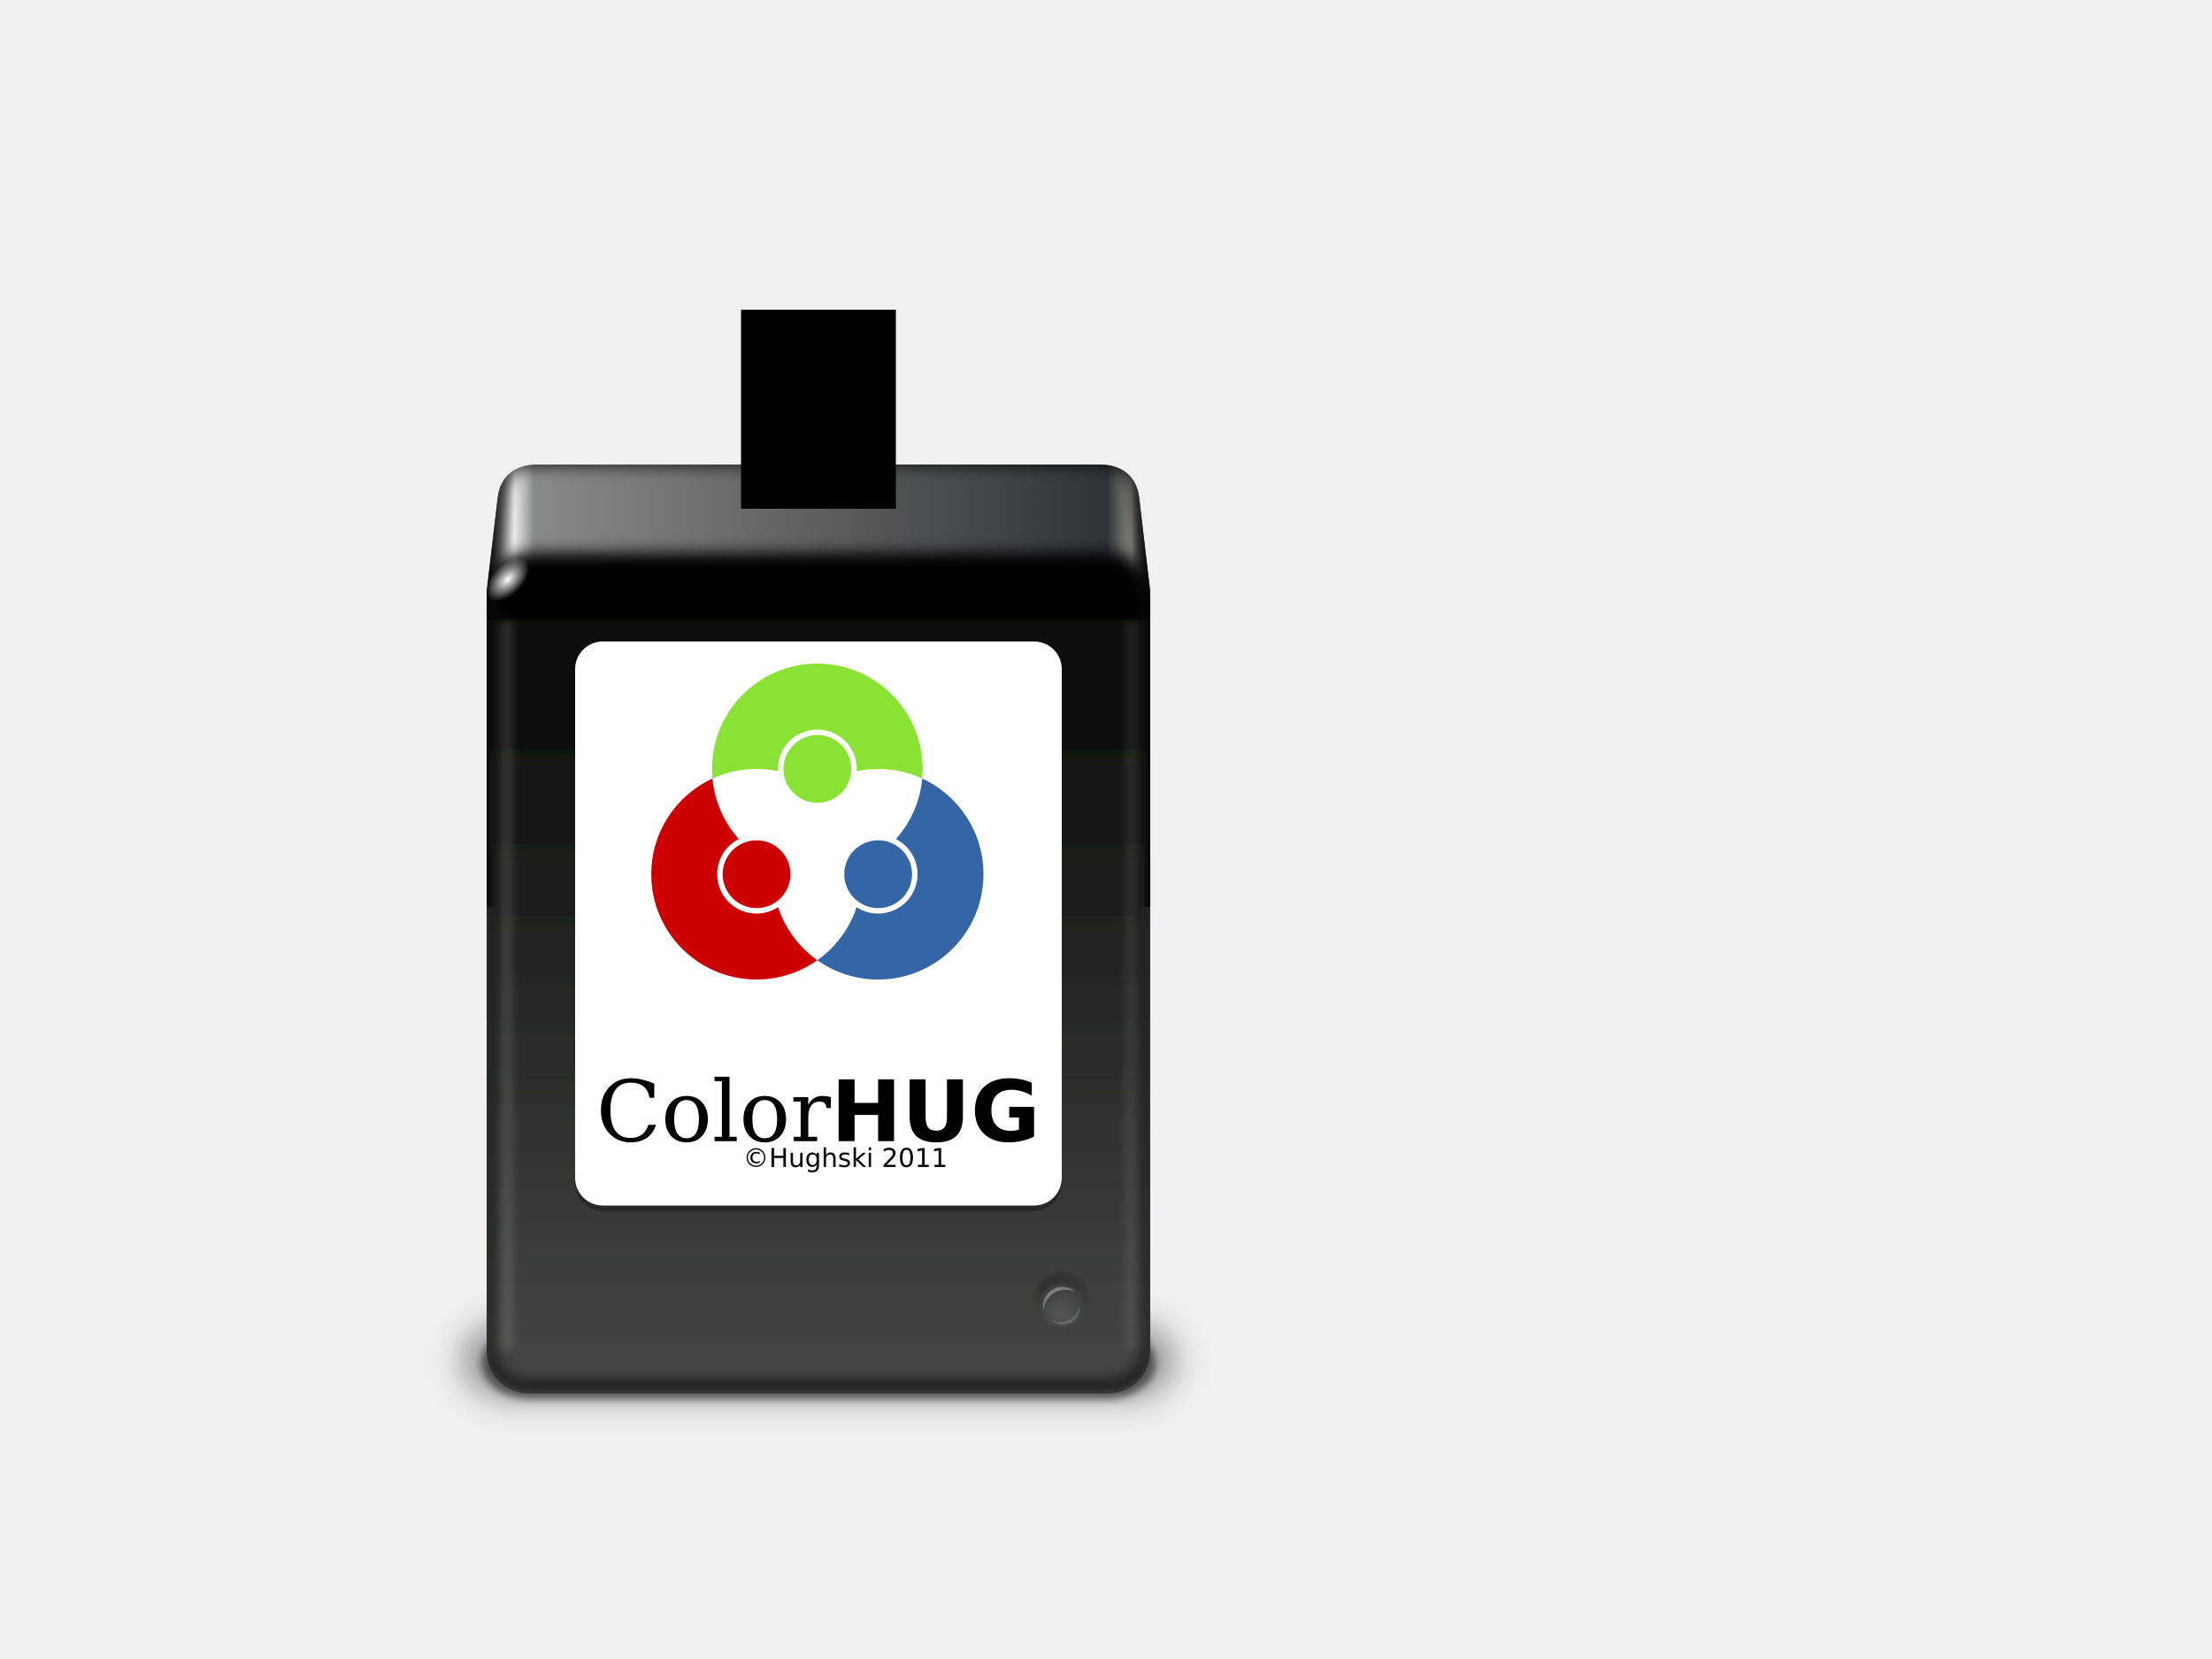
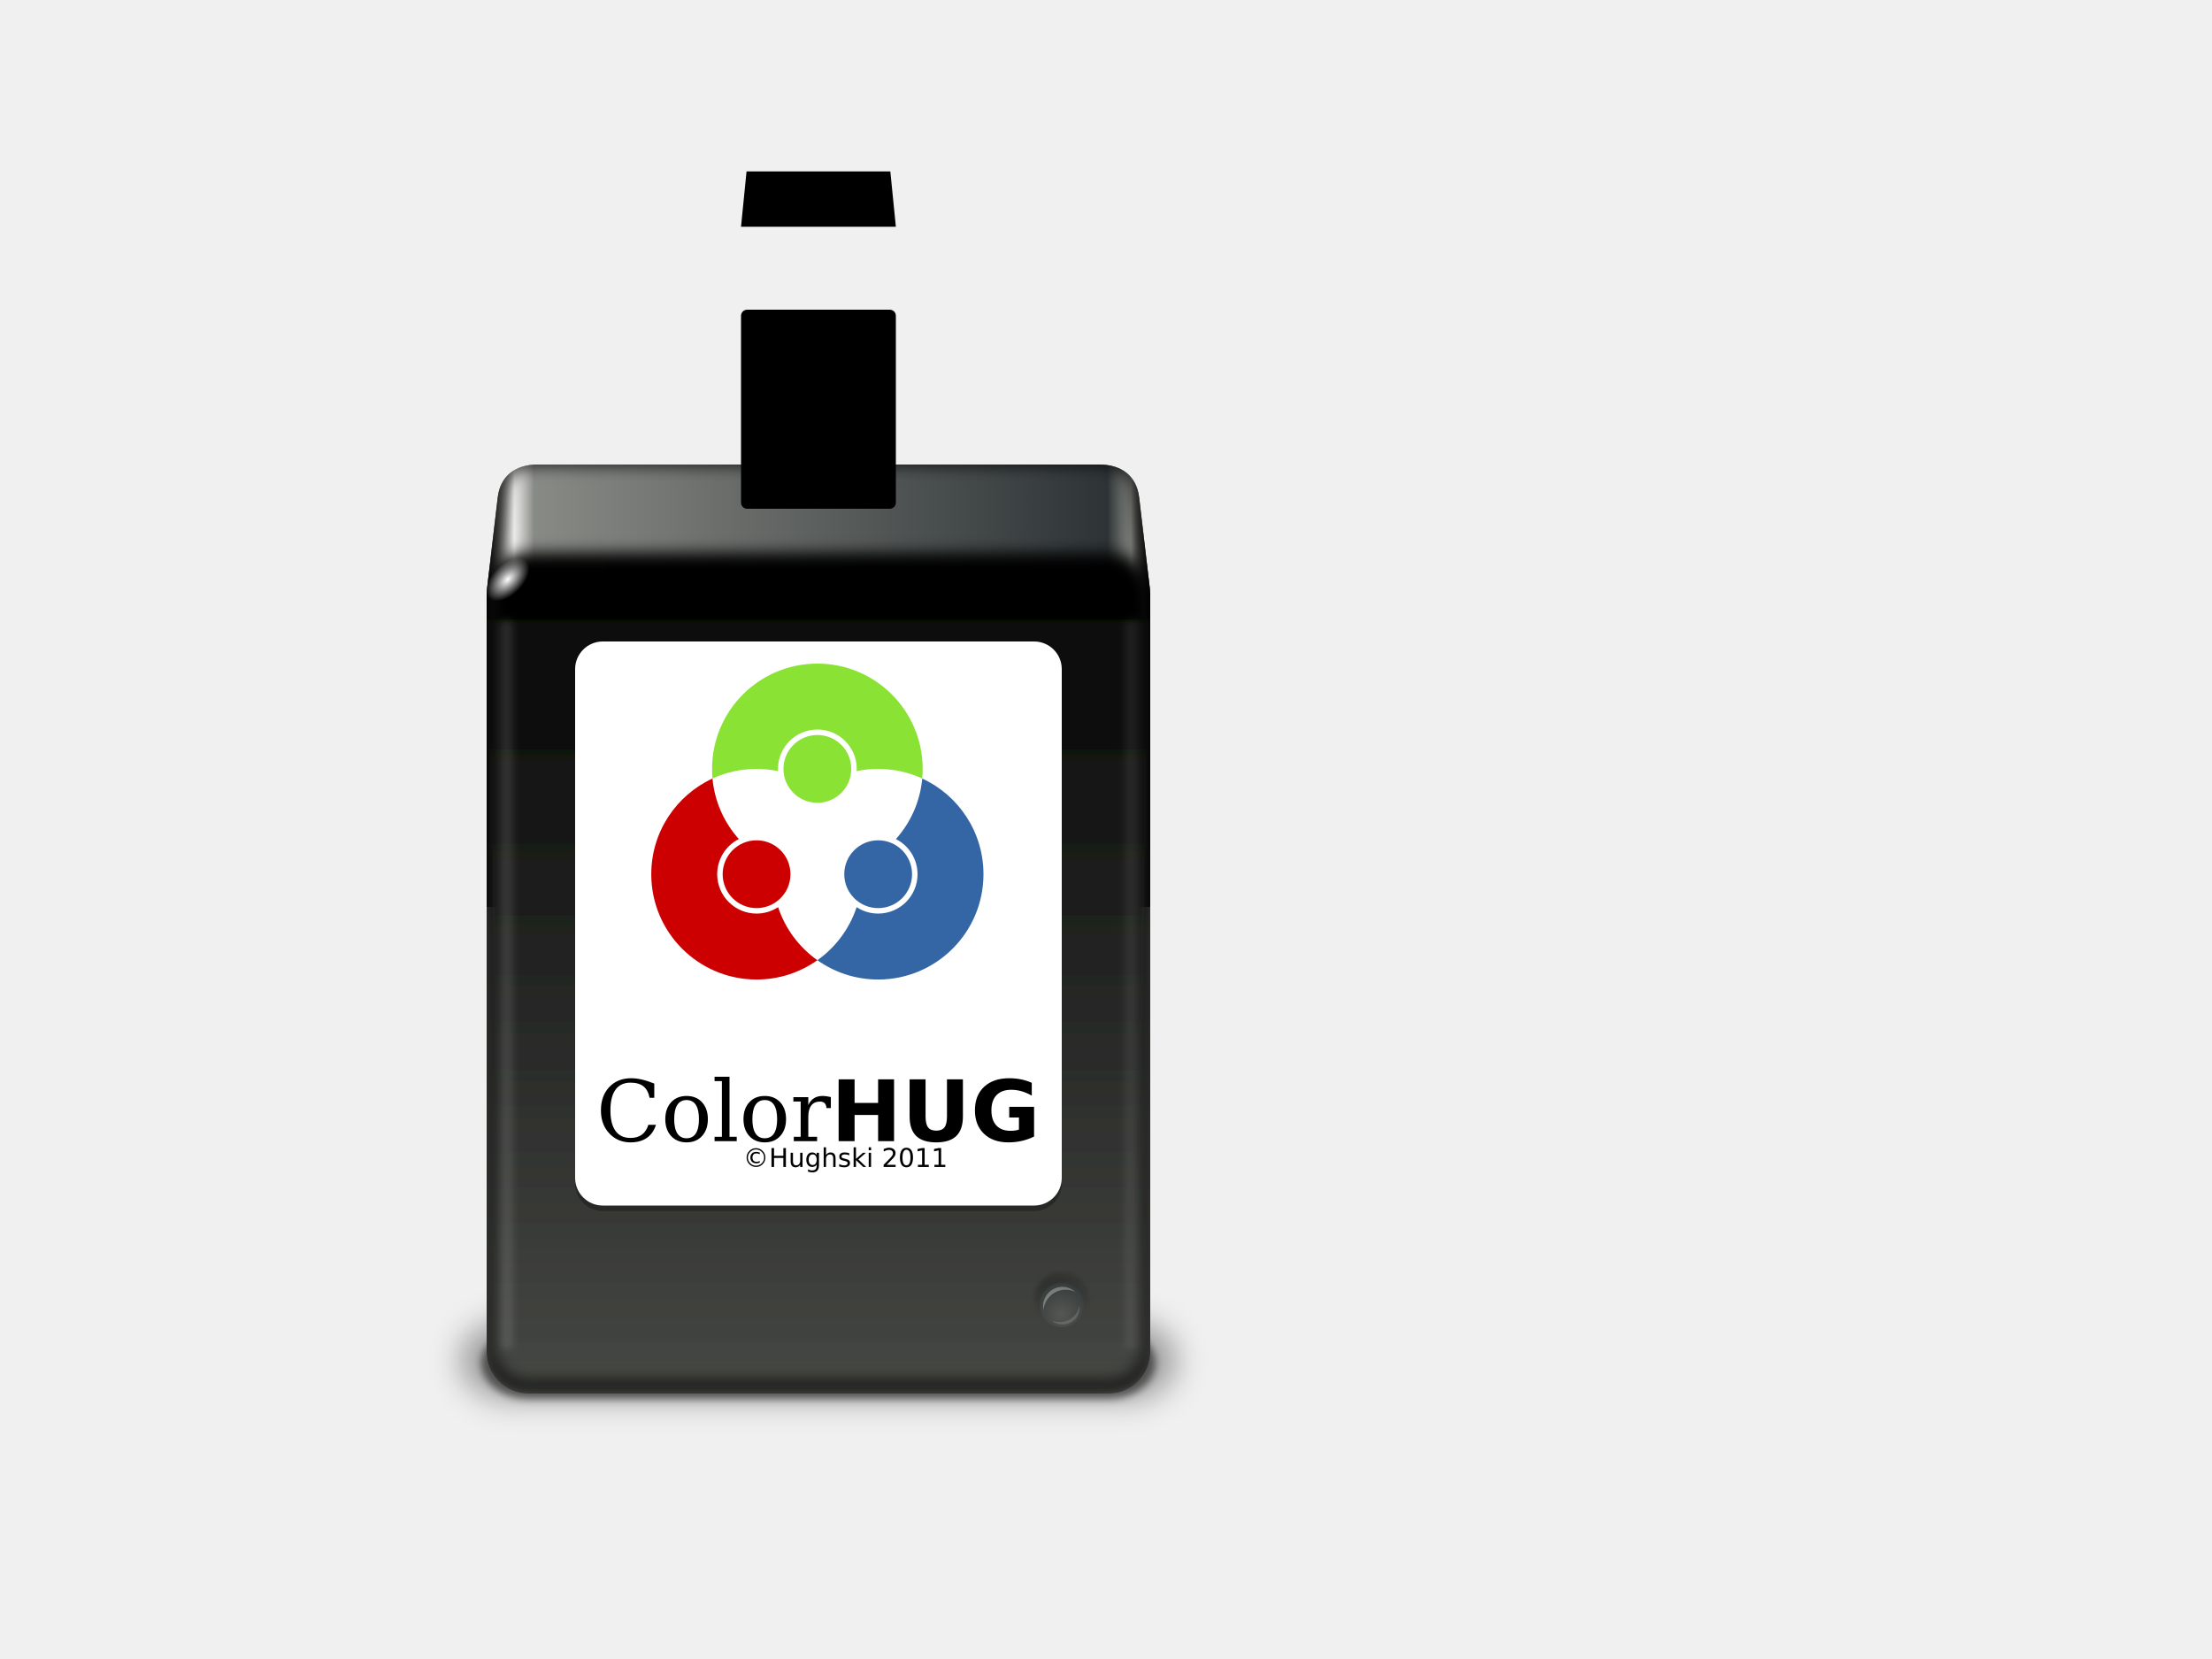
<svg xmlns="http://www.w3.org/2000/svg" xmlns:xlink="http://www.w3.org/1999/xlink" width="400" height="300" id="svg11300" version="1.0" style="display:inline;enable-background:new">
  <defs id="defs3">
    <linearGradient id="linearGradient4335">
      <stop style="stop-color:#000000;stop-opacity:1;" offset="0" id="stop4337" />
      <stop style="stop-color:#000000;stop-opacity:0;" offset="1" id="stop4339" />
    </linearGradient>
    <linearGradient id="linearGradient4213">
      <stop style="stop-color:#555753;stop-opacity:1" offset="0" id="stop4215" />
      <stop style="stop-color:#2e3436;stop-opacity:1" offset="1" id="stop4217" />
    </linearGradient>
    <linearGradient id="linearGradient4092">
      <stop style="stop-color:#000000;stop-opacity:1" offset="0" id="stop4094" />
      <stop style="stop-color:#555753;stop-opacity:1" offset="1" id="stop4096" />
    </linearGradient>
    <linearGradient id="linearGradient4084">
      <stop style="stop-color:#ffffff;stop-opacity:1;" offset="0" id="stop4086" />
      <stop style="stop-color:#ffffff;stop-opacity:0;" offset="1" id="stop4088" />
    </linearGradient>
    <linearGradient id="linearGradient4020">
      <stop style="stop-color:#000000;stop-opacity:1" offset="0" id="stop4022" />
      <stop id="stop4028" offset="0.043" style="stop-color:#eeeeec;stop-opacity:1" />
      <stop style="stop-color:#888a85;stop-opacity:1" offset="0.073" id="stop4030" />
      <stop id="stop4036" offset="0.935" style="stop-color:#2e3436;stop-opacity:1" />
      <stop id="stop4032" offset="0.971" style="stop-color:#888a85;stop-opacity:1" />
      <stop style="stop-color:#000000;stop-opacity:1" offset="1" id="stop4024" />
    </linearGradient>
    <clipPath clipPathUnits="userSpaceOnUse" id="clipPath3956">
      <path id="path3958" d="m 97.25,84 c -4.016,0 -6.781,2 -7.25,6 l -1.938,16.5 0,0.062 C 88.025,106.868 88,107.184 88,107.5 l 0,56.5 0,80.5 c 0,4.155 3.345,7.5 7.5,7.5 l 105,0 c 4.155,0 7.5,-3.345 7.5,-7.5 l 0,-80.5 0,-56.5 c 0,-0.316 -0.025,-0.632 -0.062,-0.938 l 0,-0.062 L 206,90 c -0.469,-4 -3.233,-6 -7.25,-6 l -101.5,0 z" style="color:#000000;fill:none;stroke:#000000;stroke-width:2;marker:none;visibility:visible;display:inline;overflow:visible;enable-background:accumulate" />
    </clipPath>
    <filter id="filter3964">
      <feGaussianBlur stdDeviation="1.44" id="feGaussianBlur3966" />
    </filter>
    <filter id="filter4008">
      <feGaussianBlur stdDeviation="1.36" id="feGaussianBlur4010" />
    </filter>
    <linearGradient xlink:href="#linearGradient4020" id="linearGradient4026" x1="87.827" y1="90" x2="208.048" y2="90" gradientUnits="userSpaceOnUse" />
    <radialGradient xlink:href="#linearGradient4084" id="radialGradient4090" cx="92.688" cy="106.438" fx="92.688" fy="106.438" r="2.438" gradientUnits="userSpaceOnUse" />
    <linearGradient xlink:href="#linearGradient4092" id="linearGradient4098" x1="150.709" y1="98.195" x2="150.709" y2="284.636" gradientUnits="userSpaceOnUse" />
    <filter id="filter4148">
      <feGaussianBlur stdDeviation="0.381" id="feGaussianBlur4150" />
    </filter>
    <radialGradient xlink:href="#linearGradient4213" id="radialGradient4219" cx="193.845" cy="241.227" fx="193.845" fy="241.227" r="5.875" gradientUnits="userSpaceOnUse" gradientTransform="matrix(1.766655,0,0,1.766655,-148.5554,-185.8258)" />
    <filter id="filter4273" x="-0.013" width="1.026" y="-0.124" height="1.248">
      <feGaussianBlur stdDeviation="0.673" id="feGaussianBlur4275" />
    </filter>
    <filter id="filter4325" x="-0.048" width="1.096" y="-0.45" height="1.9">
      <feGaussianBlur stdDeviation="2.439" id="feGaussianBlur4327" />
    </filter>
    <radialGradient xlink:href="#linearGradient4335" id="radialGradient4341" cx="191.572" cy="235.15" fx="191.572" fy="235.15" r="6.653" gradientUnits="userSpaceOnUse" gradientTransform="matrix(2.082972,6.0565865e-7,-2.9216155e-7,1.004798,-207.4677,-1.128323)" />
    <filter id="filter3838" x="-0.697" width="2.394" y="-0.012" height="1.024">
      <feGaussianBlur stdDeviation="0.672" id="feGaussianBlur3840" />
    </filter>
    <filter color-interpolation-filters="sRGB" id="filter3838-4" x="-0.697" width="2.394" y="-0.012" height="1.024">
      <feGaussianBlur stdDeviation="0.672" id="feGaussianBlur3840-6" />
    </filter>
  </defs>
  <g style="display:inline" id="layer1">
    <g id="layer2" style="display:none">
      <rect style="fill:#eeeeec;fill-opacity:1;fill-rule:nonzero;stroke:none;stroke-width:2;marker:none;visibility:visible;display:inline;overflow:visible;enable-background:accumulate" id="rect6284" width="48" height="48" x="296.062" y="51.996" />
      <rect y="127.996" x="303" height="32" width="32" id="rect6592" style="fill:#eeeeec;fill-opacity:1;fill-rule:nonzero;stroke:none;stroke-width:2;marker:none;visibility:visible;display:inline;overflow:visible;enable-background:accumulate" />
      <rect y="178" x="302" height="24" width="24" id="rect5028" style="fill:#ffffff;fill-opacity:1;fill-rule:nonzero;stroke:none;stroke-width:2;marker:none;visibility:visible;display:inline;overflow:visible;enable-background:accumulate" />
      <rect y="221" x="303" height="16" width="16" id="rect6833" style="fill:#eeeeec;fill-opacity:1;fill-rule:nonzero;stroke:none;stroke-width:2;marker:none;visibility:visible;display:inline;overflow:visible;enable-background:accumulate" />
      <rect style="fill:#eeeeec;fill-opacity:1;fill-rule:nonzero;stroke:none;stroke-width:2;marker:none;visibility:visible;display:inline;overflow:visible;enable-background:accumulate" id="rect6749" width="22" height="22" x="303" y="179.059" />
      <text id="context" style="font-size:18px;font-style:normal;font-variant:normal;font-weight:normal;font-stretch:normal;fill:#000000;fill-opacity:1;stroke:none;display:inline;enable-background:new;font-family:DejaVu Sans;-inkscape-font-specification:DejaVu Sans" x="31.871" xml:space="preserve" y="18.86">
        <tspan id="tspan2716" x="31.871" y="18.86" style="font-style:normal;font-variant:normal;font-weight:normal;font-stretch:normal;font-family:DejaVu Sans;-inkscape-font-specification:DejaVu Sans">context</tspan>
      </text>
      <text id="icon-name" style="font-size:18px;font-style:normal;font-variant:normal;font-weight:bold;font-stretch:normal;text-align:start;line-height:125%;writing-mode:lr-tb;text-anchor:start;fill:#000000;fill-opacity:1;stroke:none;display:inline;enable-background:new;font-family:DejaVu Sans;-inkscape-font-specification:DejaVu Sans Bold" x="302.871" xml:space="preserve" y="18.86">
        <tspan id="tspan3023" x="302.871" y="18.86" style="font-size:18px;font-style:normal;font-variant:normal;font-weight:bold;font-stretch:normal;font-family:DejaVu Sans;-inkscape-font-specification:DejaVu Sans Bold">name</tspan>
      </text>
      <rect y="32" x="20" height="256" width="256" id="rect6282" style="fill:#eeeeec;fill-opacity:1;fill-rule:nonzero;stroke:none;stroke-width:2;marker:none;visibility:visible;display:inline;overflow:visible;enable-background:accumulate" />
    </g>
    <g id="layer4" style="display:inline">
      <g id="g6154" style="fill:#ffffff" transform="matrix(1.25,0,0,1.25,-78,-47.25)" />
    </g>
    <g id="layer5" style="display:inline">
      <g id="g8198" transform="matrix(5.092804,0,0,2.238878,20.30169,129.4805)" style="opacity:0.4" />
      <g id="g8230" style="display:inline" transform="matrix(4.889087,0,0,4.889087,322.0604,251.8199)" />
      <path style="opacity:0.35;fill:none;stroke:#ffffff;stroke-width:1;stroke-linecap:butt;stroke-linejoin:miter;stroke-miterlimit:4;stroke-opacity:1;stroke-dasharray:none;stroke-dashoffset:0;marker:none;visibility:visible;display:inline;overflow:visible;enable-background:accumulate" id="path5171-2" d="m 711.969,228 c -1.908,1e-5 -3.497,0.758 -4.469,1.719 l 0,1.781 9,0 0,-1.75 c -0.966,-0.987 -2.591,-1.75 -4.531,-1.75 z" transform="translate(-7.8685593e-7,2.029528e-6)" />
      <rect style="opacity:0.332;color:#000000;fill:#000000;fill-opacity:1;fill-rule:nonzero;stroke:none;stroke-width:2;marker:none;visibility:visible;display:inline;overflow:visible;filter:url(#filter4325);enable-background:accumulate" id="rect4239-7" width="121.873" height="13.006" x="87.064" y="240" rx="8.687" ry="6.503" transform="matrix(1.066791,0,0,1.133087,-9.885143,-33.30946)" />
      <rect style="opacity:0.516;color:#000000;fill:#000000;fill-opacity:1;fill-rule:nonzero;stroke:none;stroke-width:2;marker:none;visibility:visible;display:inline;overflow:visible;enable-background:accumulate;filter:url(#filter4273)" id="rect4239" width="121.873" height="13.006" x="87.064" y="240" rx="8.687" ry="6.503" />
      <g id="g3933" clip-path="url(#clipPath3956)">
        <path style="color:#000000;fill:#888a85;fill-opacity:1;fill-rule:nonzero;stroke:none;stroke-width:2;marker:none;visibility:visible;display:inline;overflow:visible;enable-background:accumulate" d="m 97.25,84 c -4.016,0 -6.781,2 -7.25,6 l -1.938,16.5 0,0.062 C 88.025,106.868 88,107.184 88,107.5 l 0,56.5 0,80.5 c 0,4.155 3.345,7.5 7.5,7.5 l 105,0 c 4.155,0 7.5,-3.345 7.5,-7.5 l 0,-80.5 0,-56.5 c 0,-0.316 -0.025,-0.632 -0.062,-0.938 l 0,-0.062 L 206,90 c -0.469,-4 -3.233,-6 -7.25,-6 l -101.5,0 z" id="rect3003-6-3-9" />
        <path id="rect3003-6-3" d="M 97.25,84 C 93.234,84 90.469,86 90,90 L 88.062,106.562 88,107.5 l 0,56.5 120,0 0,-56.5 -0.062,-0.938 L 206,90 c -0.469,-4 -3.233,-6 -7.25,-6 l -101.5,0 z" style="color:#000000;fill:url(#linearGradient4026);fill-opacity:1;fill-rule:nonzero;stroke:none;stroke-width:2;marker:none;visibility:visible;display:inline;overflow:visible;enable-background:accumulate" />
        <rect ry="7.5" rx="7.5" y="100" x="88" height="152" width="120" id="rect3003" style="color:#000000;fill:url(#linearGradient4098);fill-opacity:1;fill-rule:nonzero;stroke:none;stroke-width:2;marker:none;visibility:visible;display:inline;overflow:visible;enable-background:accumulate;filter:url(#filter4008)" />
        <path id="rect3003-7" d="m 97.25,83 c -4.016,0 -6.781,2 -7.25,6 l -1.938,17.5 0,0.062 C 88.025,106.868 88,107.184 88,107.5 l 0,56.5 0,79.5 c 0,4.155 3.345,7.5 7.5,7.5 l 105,0 c 4.155,0 7.5,-3.345 7.5,-7.5 l 0,-79.5 0,-56.5 c 0,-0.316 -0.025,-0.632 -0.062,-0.938 l 0,-0.062 L 206,89 c -0.469,-4 -3.233,-6 -7.25,-6 z" style="color:#000000;fill:none;stroke:#000000;stroke-width:2;marker:none;visibility:visible;display:inline;overflow:visible;filter:url(#filter3964);enable-background:accumulate" />
      </g>
      <rect ry="5" rx="5" y="117" x="104" height="102" width="88" id="rect3036-5" style="color:#000000;fill:#000000;fill-opacity:1;fill-rule:nonzero;stroke:none;stroke-width:2;marker:none;visibility:visible;display:inline;overflow:visible;enable-background:accumulate;opacity:0.282" />
      <g id="g3038">
        <rect ry="5" rx="5" y="116" x="104" height="102" width="88" id="rect3036" style="color:#000000;fill:#ffffff;fill-opacity:1;fill-rule:nonzero;stroke:none;stroke-width:2;marker:none;visibility:visible;display:inline;overflow:visible;enable-background:accumulate" />
        <g id="g3010" style="display:inline" transform="matrix(0.1278045,0,0,0.1278045,101.7965,95.54137)">
          <g id="g3513" transform="matrix(0.726829,0,0,0.726829,98.3415,113.332)">
            <path id="path2996-8-8-7" d="M 564.156,331.125 C 560.067,376.197 541.385,417.054 512.875,448.938 537.859,461.566 555,487.467 555,517.375 555,559.704 520.673,594 478.344,594 c -15.487,0 -29.884,-4.601 -41.938,-12.5 -13.849,42.093 -40.94,78.181 -76.375,103.281 33.427,23.667 74.239,37.594 118.312,37.594 113.218,0 205,-91.782 205,-205 0,-82.582 -48.825,-153.776 -119.188,-186.25 z" style="color:#000000;fill:#3465a4;fill-opacity:1;fill-rule:nonzero;stroke:none;stroke-width:2;marker:none;visibility:visible;display:inline;overflow:visible;enable-background:accumulate" />
            <path id="path2996-4" d="m 360,107.375 c -113.218,0 -205,91.782 -205,205 0,6.33 0.313,12.566 0.875,18.75 26.096,-12.039 55.156,-18.75 85.781,-18.75 14.341,0 28.336,1.48 41.844,4.281 -0.078,-1.421 -0.156,-2.841 -0.156,-4.281 0,-42.329 34.327,-76.656 76.656,-76.656 42.329,0 76.656,34.327 76.656,76.656 0,1.44 -0.078,2.861 -0.156,4.281 13.508,-2.801 27.503,-4.281 41.844,-4.281 30.625,0 59.685,6.711 85.781,18.75 0.562,-6.184 0.875,-12.42 0.875,-18.75 0,-113.218 -91.782,-205 -205,-205 z" style="color:#000000;fill:#8ae234;fill-opacity:1;fill-rule:nonzero;stroke:none;stroke-width:2;marker:none;visibility:visible;display:inline;overflow:visible;enable-background:accumulate" />
            <path id="path2996-8-8-8-6" d="m 155.844,331.125 c -70.362,32.474 -119.188,103.668 -119.188,186.25 0,113.218 91.782,205 205,205 44.074,0 84.886,-13.926 118.312,-37.594 C 324.534,659.681 297.443,623.593 283.594,581.5 271.541,589.399 257.143,594 241.656,594 199.327,594 165,559.704 165,517.375 c 0,-29.908 17.141,-55.809 42.125,-68.438 -28.51,-31.884 -47.192,-72.74 -51.281,-117.812 z" style="color:#000000;fill:#cc0000;fill-opacity:1;fill-rule:nonzero;stroke:none;stroke-width:2;marker:none;visibility:visible;display:inline;overflow:visible;enable-background:accumulate" />
            <path transform="matrix(0.338462,0,0,0.338462,358.203,406.563)" d="m 550,327.362 c 0,107.696 -87.304,195 -195,195 -107.696,0 -195,-87.304 -195,-195 0,-107.696 87.304,-195 195,-195 107.696,0 195,87.304 195,195 z" id="path2996-8-8-1" style="color:#000000;fill:#3465a4;fill-opacity:1;fill-rule:nonzero;stroke:none;stroke-width:2;marker:none;visibility:visible;display:inline;overflow:visible;enable-background:accumulate" />
            <path transform="matrix(0.338462,0,0,0.338462,239.846,201.563)" d="m 550,327.362 c 0,107.696 -87.304,195 -195,195 -107.696,0 -195,-87.304 -195,-195 0,-107.696 87.304,-195 195,-195 107.696,0 195,87.304 195,195 z" id="path2996-8-8-1-5" style="color:#000000;fill:#8ae234;fill-opacity:1;fill-rule:nonzero;stroke:none;stroke-width:2;marker:none;visibility:visible;display:inline;overflow:visible;enable-background:accumulate" />
            <path transform="matrix(0.338462,0,0,0.338462,121.489,406.563)" d="m 550,327.362 c 0,107.696 -87.304,195 -195,195 -107.696,0 -195,-87.304 -195,-195 0,-107.696 87.304,-195 195,-195 107.696,0 195,87.304 195,195 z" id="path2996-8-8-1-5-7" style="color:#000000;fill:#cc0000;fill-opacity:1;fill-rule:nonzero;stroke:none;stroke-width:2;marker:none;visibility:visible;display:inline;overflow:visible;enable-background:accumulate" />
          </g>
          <text xml:space="preserve" style="font-size:120px;font-style:normal;font-variant:normal;font-weight:normal;font-stretch:normal;line-height:125%;letter-spacing:0px;word-spacing:0px;fill:#000000;fill-opacity:1;stroke:none;font-family:DejaVu Serif;-inkscape-font-specification:DejaVu Serif" x="47.028" y="867.099" id="text3468">
            <tspan id="tspan3470" x="47.028" y="867.099" style="font-size:120px;font-weight:normal;fill:#000000;-inkscape-font-specification:DejaVu Serif">Color<tspan style="font-style:normal;font-variant:normal;font-weight:bold;font-stretch:normal;fill:#000000;font-family:DejaVu Sans;-inkscape-font-specification:DejaVu Sans Bold" id="tspan3476">HUG</tspan>
            </tspan>
          </text>
          <text xml:space="preserve" style="font-size:36.681px;font-style:normal;font-weight:normal;text-align:end;line-height:125%;letter-spacing:0px;word-spacing:0px;text-anchor:end;fill:#000000;fill-opacity:1;stroke:none;display:inline;font-family:DejaVu Sans;-inkscape-font-specification:DejaVu Sans" x="672.671" y="903.595" id="text3991-0-1-3">
            <tspan x="672.671" y="903.595" style="font-size:36.681px;font-style:normal;font-variant:normal;font-weight:normal;font-stretch:normal;text-align:end;line-height:125%;writing-mode:lr-tb;text-anchor:end;fill:#000000;font-family:DejaVu Sans;-inkscape-font-specification:DejaVu Sans" id="tspan4016-2-8">©Hughski 2011</tspan>
          </text>
        </g>
      </g>
      <path style="color:#000000;fill:url(#radialGradient4090);fill-opacity:1;fill-rule:nonzero;stroke:none;stroke-width:2;marker:none;visibility:visible;display:inline;overflow:visible;enable-background:accumulate" id="path4082" d="m 95.125,106.438 a 2.438,2.438 0 1 1 -4.875,0 2.438,2.438 0 1 1 4.875,0 z" transform="matrix(1.395498,-1.395498,0.8050951,0.8050951,-123.225,148.4342)" />
      <g id="g4329">
        <path transform="matrix(0.8510638,0,0,0.8510638,26.89362,32.44681)" d="m 199.875,238 a 5.875,5.875 0 1 1 -11.75,0 5.875,5.875 0 1 1 11.75,0 z" id="path4124" style="color:#000000;fill:url(#radialGradient4341);fill-opacity:1;fill-rule:nonzero;stroke:none;stroke-width:2;marker:none;visibility:visible;display:inline;overflow:visible;filter:url(#filter4148);enable-background:accumulate;opacity:0.237" />
        <path transform="matrix(0.6808511,0,0,0.6808511,59.9149,73.95745)" d="m 199.875,238 a 5.875,5.875 0 1 1 -11.75,0 5.875,5.875 0 1 1 11.75,0 z" id="path4124-0" style="color:#000000;fill:url(#radialGradient4219);fill-opacity:1;fill-rule:nonzero;stroke:none;stroke-width:2;marker:none;visibility:visible;display:inline;overflow:visible;enable-background:accumulate" />
        <path id="path4124-0-5" d="m 192.111,232.703 c -1.925,0 -3.486,1.571 -3.486,3.509 0,0.242 0.026,0.466 0.072,0.694 0.2,-2.073 1.919,-3.691 4.031,-3.691 0.608,0 1.188,0.161 1.707,0.402 -0.618,-0.561 -1.426,-0.914 -2.324,-0.914 z" style="opacity:0.401;color:#000000;fill:#d3d7cf;fill-opacity:1;fill-rule:nonzero;stroke:none;stroke-width:2;marker:none;visibility:visible;display:inline;overflow:visible;enable-background:accumulate" />
        <path id="path4124-0-5-4" d="m 192.146,239.5 c 1.696,0 3.07,-1.291 3.07,-2.883 0,-0.199 -0.023,-0.383 -0.064,-0.571 -0.176,1.703 -1.69,3.033 -3.55,3.033 -0.536,0 -1.047,-0.132 -1.503,-0.33 0.544,0.461 1.256,0.751 2.047,0.751 z" style="opacity:0.191;color:#000000;fill:#d3d7cf;fill-opacity:1;fill-rule:nonzero;stroke:none;stroke-width:2;marker:none;visibility:visible;display:inline;overflow:visible;enable-background:accumulate" />
      </g>
      <rect style="opacity:0.118;color:#000000;fill:#ffffff;fill-opacity:1;fill-rule:nonzero;stroke:none;stroke-width:2;marker:none;visibility:visible;display:inline;overflow:visible;enable-background:accumulate;filter:url(#filter3838)" id="rect3068" width="2.312" height="132" x="90.438" y="112" rx="1.156" ry="1.114" />
      <rect style="opacity:0.078;color:#000000;fill:#ffffff;fill-opacity:1;fill-rule:nonzero;stroke:none;stroke-width:2;marker:none;visibility:visible;display:inline;overflow:visible;filter:url(#filter3838-4);enable-background:accumulate" id="rect3068-2" width="2.312" height="132" x="203.438" y="112" rx="1.156" ry="1.114" />
-       <rect style="color:#000000;fill:#000000;fill-opacity:1;fill-rule:nonzero;stroke:none;stroke-width:2;marker:none;visibility:visible;display:inline;overflow:visible;enable-background:accumulate" id="rect3866" width="28" height="36" x="134" y="56" rx="0" ry="0" />
+       <rect style="color:#000000;fill:#000000;fill-opacity:1;fill-rule:nonzero;stroke:none;stroke-width:2;marker:none;visibility:visible;display:inline;overflow:visible;enable-background:accumulate" id="rect3866" width="28" height="36" x="134" y="56" rx="1.105" ry="1.105" />
+       <path style="color:#000000;fill:#000000;fill-opacity:1;fill-rule:nonzero;stroke:none;stroke-width:2;marker:none;visibility:visible;display:inline;overflow:visible;enable-background:accumulate" d="m 134,41 28,0 -1,-10 -26,0 z" id="rect3866-4" />
    </g>
  </g>
</svg>
